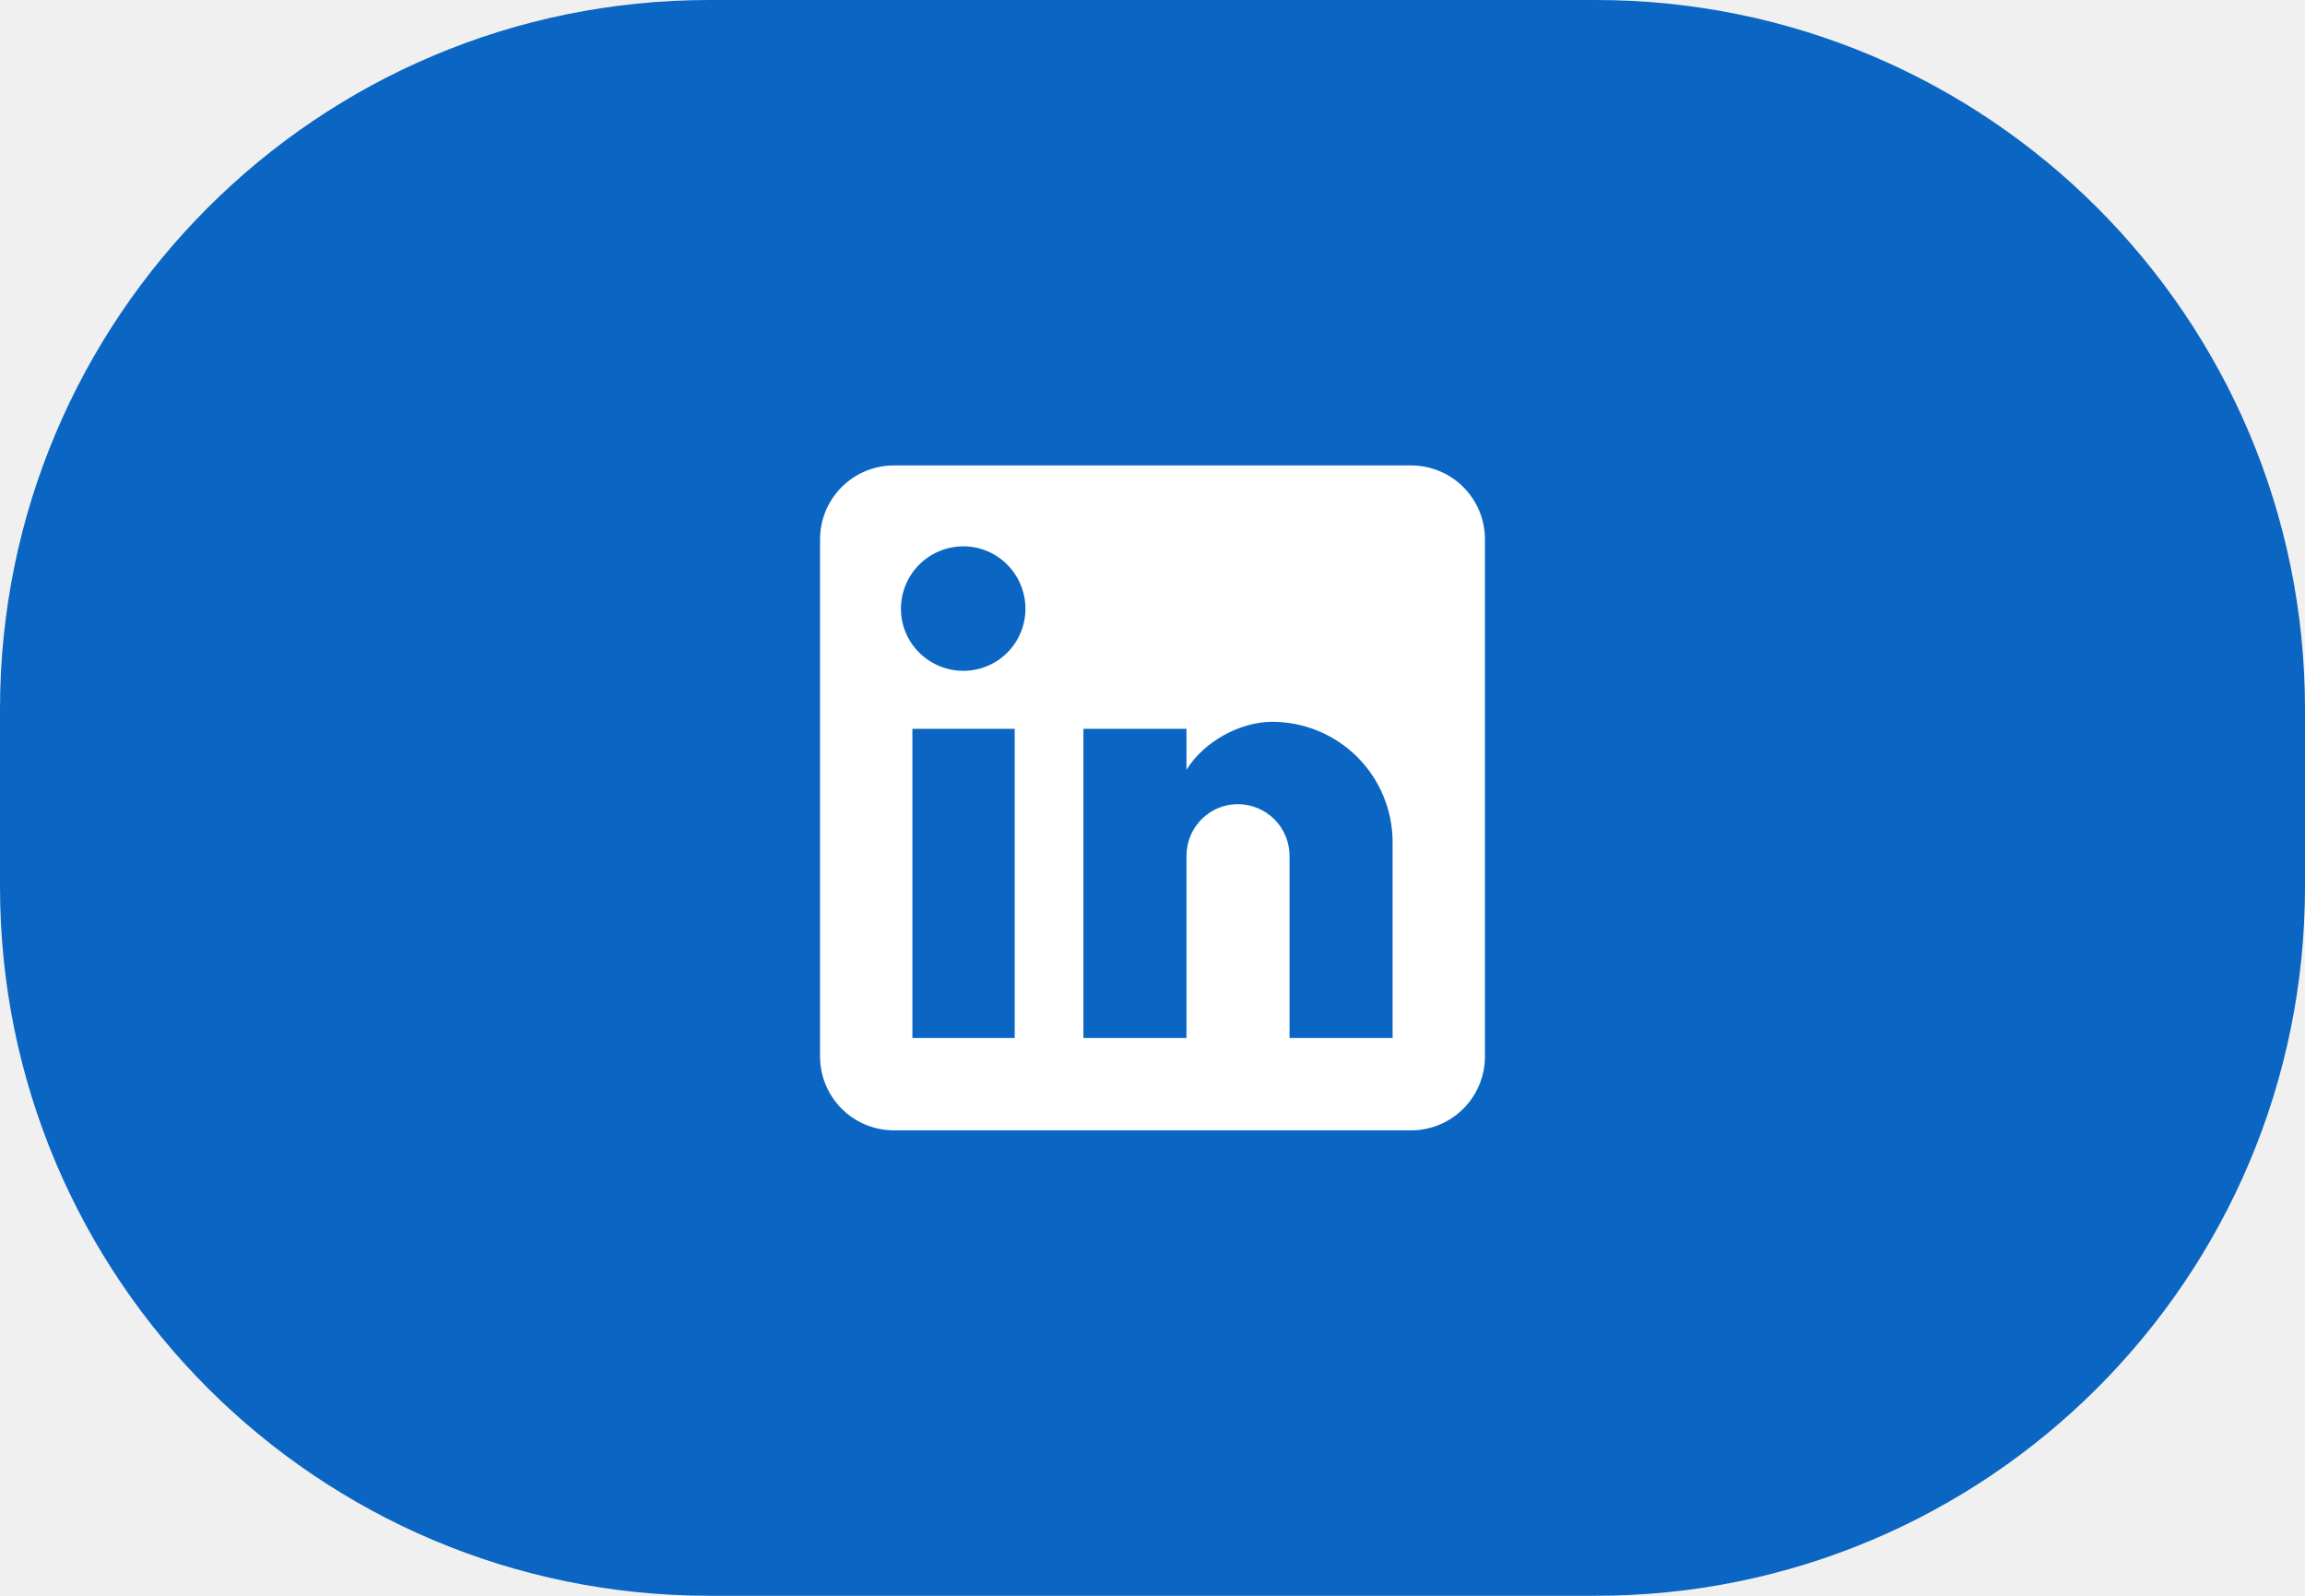
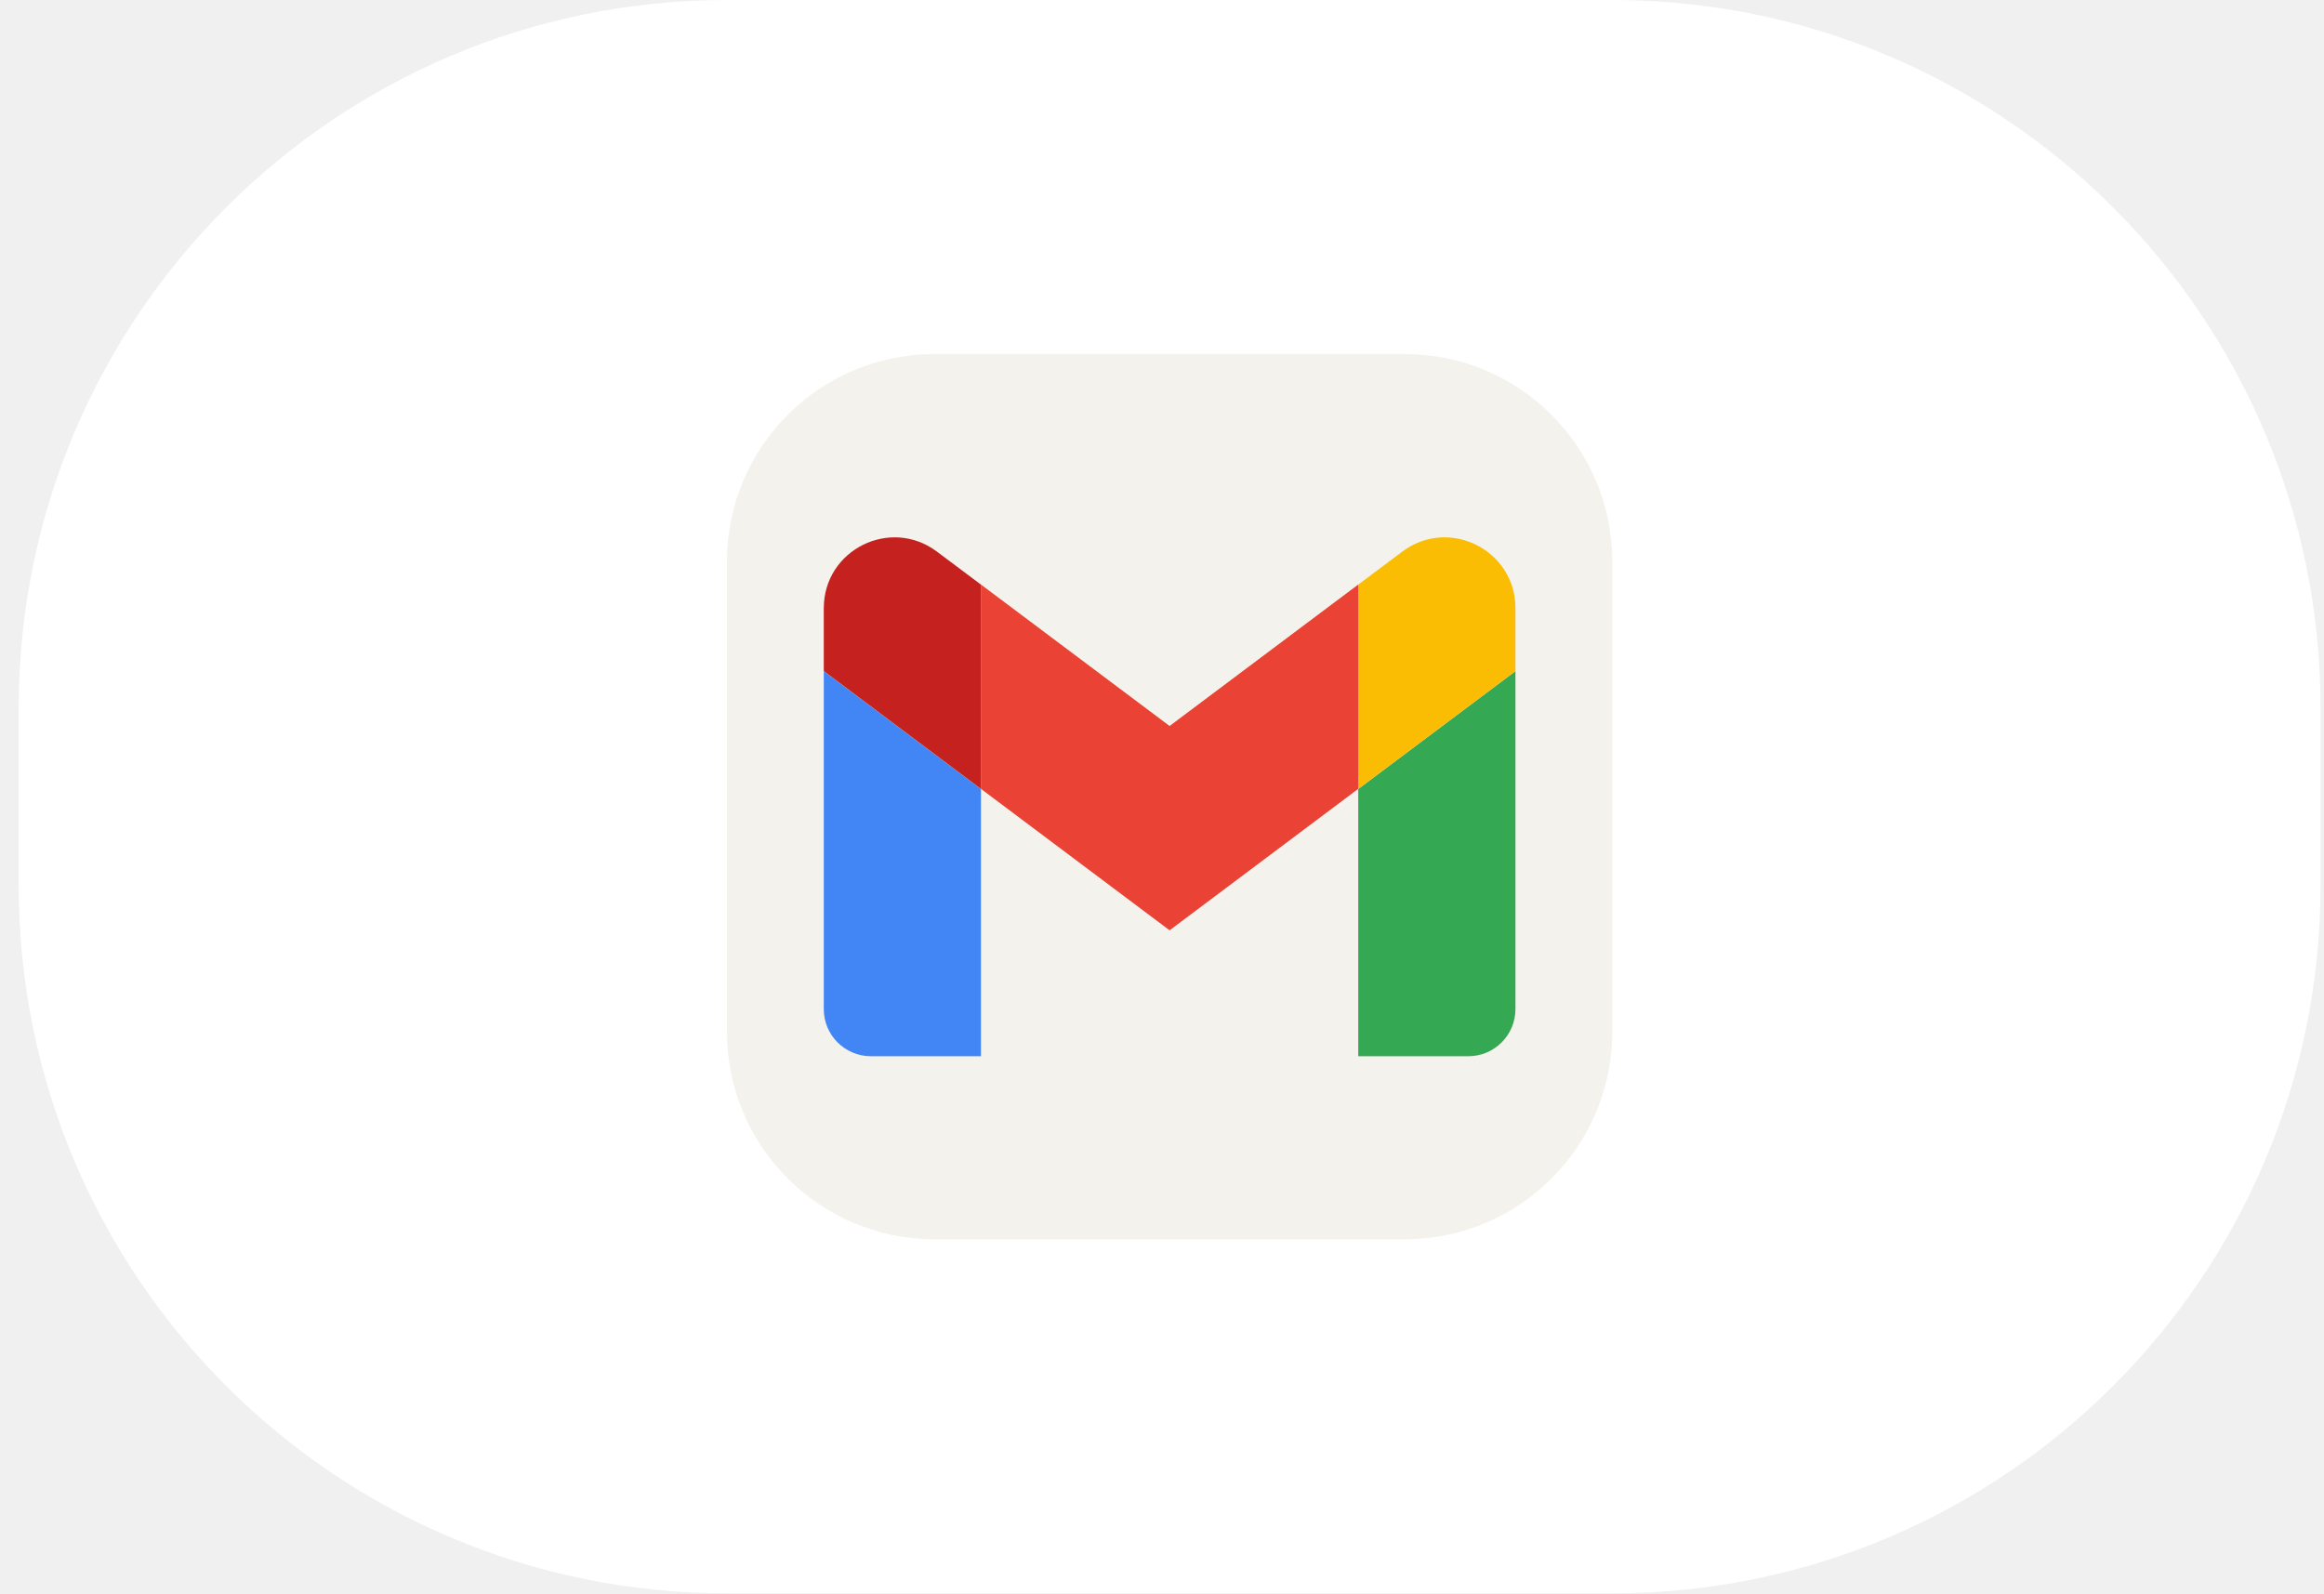
- <svg xmlns="http://www.w3.org/2000/svg" width="104" height="72" viewBox="0 0 104 72" fill="none">
-   <rect width="104" height="72" rx="32" fill="#0A66C2" />
-   <path d="M63.667 21C64.551 21 65.399 21.351 66.024 21.976C66.649 22.601 67 23.449 67 24.333V47.667C67 48.551 66.649 49.399 66.024 50.024C65.399 50.649 64.551 51 63.667 51H40.333C39.449 51 38.601 50.649 37.976 50.024C37.351 49.399 37 48.551 37 47.667V24.333C37 23.449 37.351 22.601 37.976 21.976C38.601 21.351 39.449 21 40.333 21H63.667ZM62.833 46.833V38C62.833 36.559 62.261 35.177 61.242 34.158C60.223 33.139 58.841 32.567 57.4 32.567C55.983 32.567 54.333 33.433 53.533 34.733V32.883H48.883V46.833H53.533V38.617C53.533 37.333 54.567 36.283 55.85 36.283C56.469 36.283 57.062 36.529 57.5 36.967C57.938 37.404 58.183 37.998 58.183 38.617V46.833H62.833ZM43.467 30.267C44.209 30.267 44.922 29.972 45.447 29.447C45.972 28.922 46.267 28.209 46.267 27.467C46.267 25.917 45.017 24.65 43.467 24.65C42.72 24.65 42.003 24.947 41.475 25.475C40.947 26.003 40.65 26.72 40.65 27.467C40.65 29.017 41.917 30.267 43.467 30.267ZM45.783 46.833V32.883H41.167V46.833H45.783Z" fill="white" />
+ <svg xmlns="http://www.w3.org/2000/svg" width="105" height="72" viewBox="0 0 105 72" fill="none">
+   <rect x="0.844" width="104" height="72" rx="32" fill="white" />
+   <g clip-path="url(#clip0_922_3769)">
+     <path d="M63.469 16H42.219C37.041 16 32.844 20.197 32.844 25.375V46.625C32.844 51.803 37.041 56 42.219 56H63.469C68.646 56 72.844 51.803 72.844 46.625V25.375C72.844 20.197 68.646 16 63.469 16Z" fill="#F4F2ED" />
+     <path d="M39.349 47.729H44.321V35.655L37.219 30.328V45.598C37.219 46.777 38.174 47.729 39.349 47.729Z" fill="#4285F4" />
+     <path d="M61.367 47.729H66.339C67.518 47.729 68.469 46.773 68.469 45.598V30.328L61.367 35.655" fill="#34A853" />
+     <path d="M61.367 26.418V35.651L68.469 30.325V27.483C68.469 24.848 65.462 23.346 63.356 24.927" fill="#FBBC04" />
+     <path d="M44.32 35.647V26.414L52.843 32.806L61.366 26.414V35.647L52.843 42.039" fill="#EA4335" />
+     <path d="M37.219 27.483V30.324L44.321 35.651V26.418L42.332 24.927C40.223 23.346 37.219 24.848 37.219 27.483Z" fill="#C5221F" />
+   </g>
+   <defs>
+     <clipPath id="clip0_922_3769">
+       <rect width="40" height="40" fill="white" transform="translate(32.8438 16)" />
+     </clipPath>
+   </defs>
</svg>
